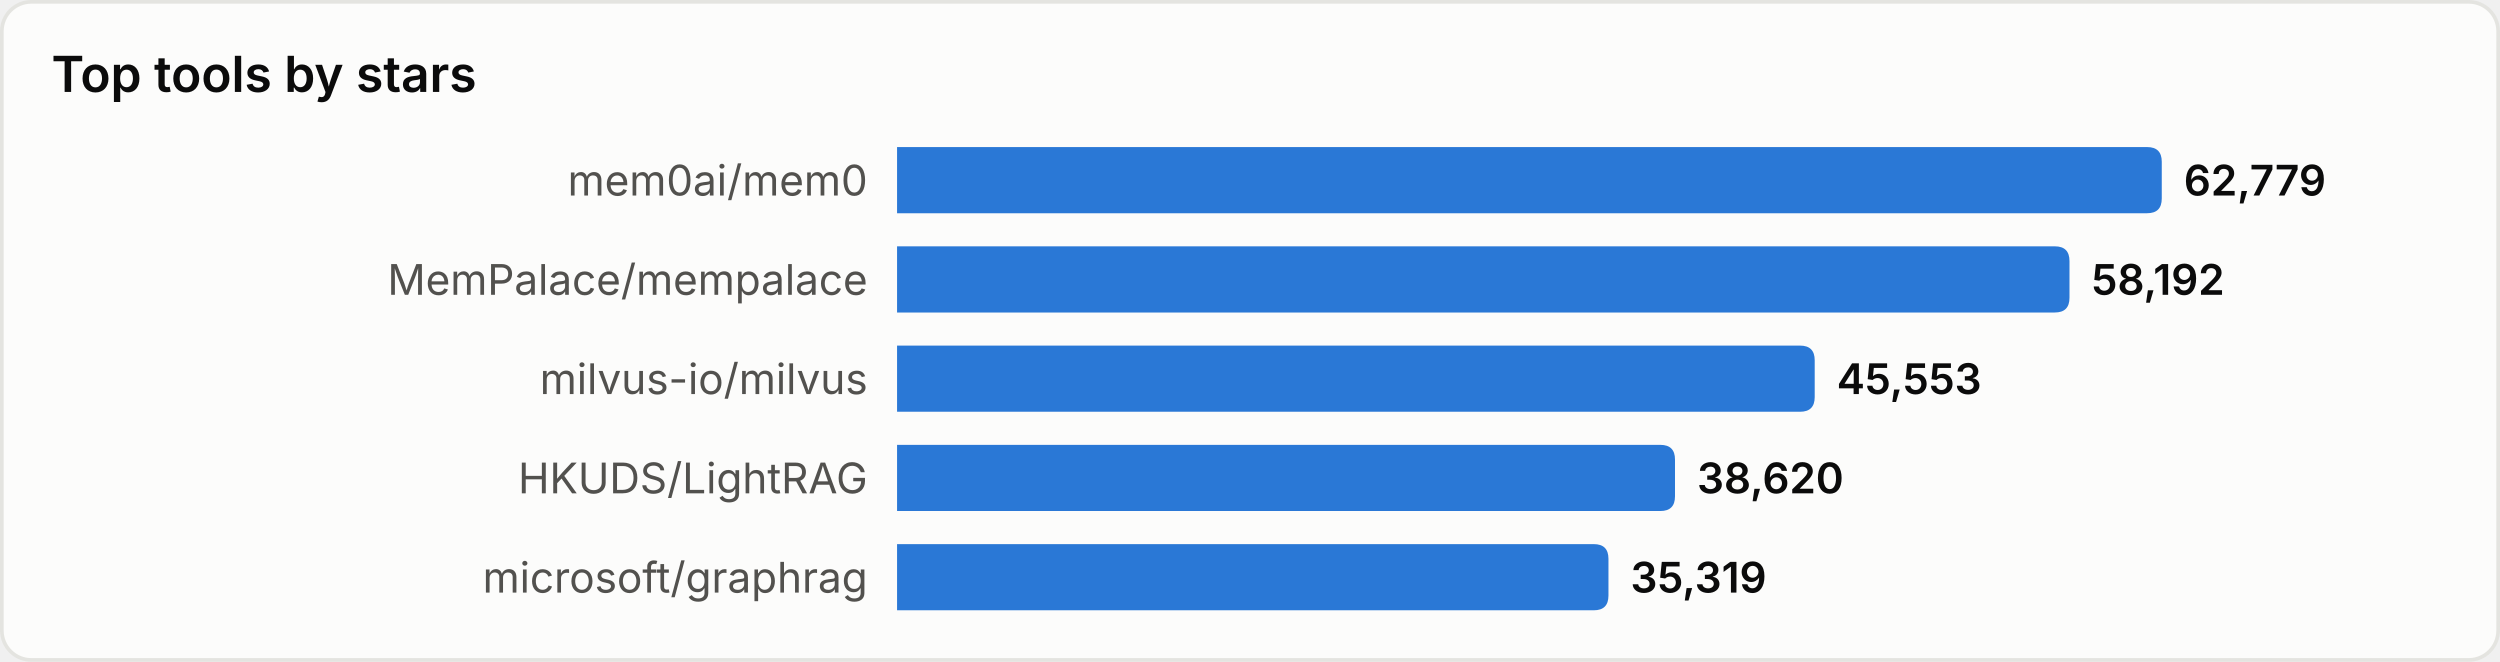
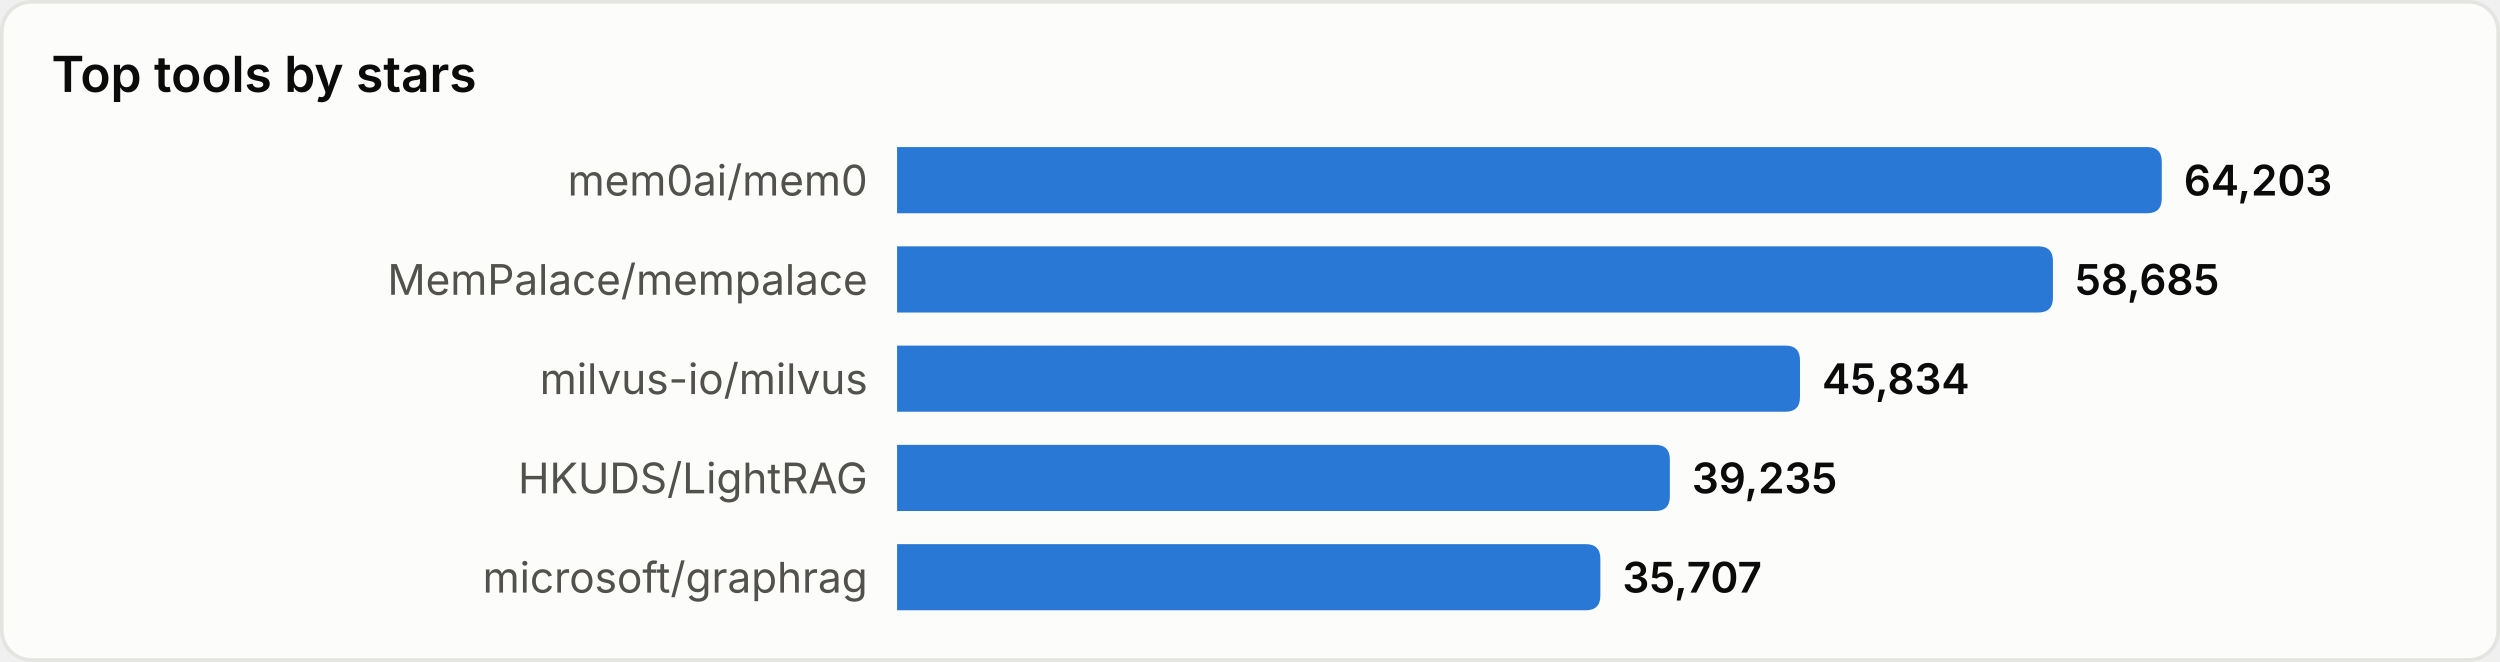
<svg xmlns="http://www.w3.org/2000/svg" width="680" height="180" viewBox="0 0 680 180" role="img" aria-label="Top tools by stars">
  <style>
text{font-family:system-ui,-apple-system,'Segoe UI',sans-serif}
.srf{fill:#fcfcfb;stroke:#e4e4e0}.ttl{fill:#0b0b0b;font-size:13.5px;font-weight:600}
.lbl{fill:#52514e;font-size:11.5px}.val{fill:#0b0b0b;font-size:11.5px;font-weight:600}
.bar{fill:#2a78d6}
@media(prefers-color-scheme:dark){
.srf{fill:#1a1a19;stroke:#33332f}.ttl{fill:#ffffff}
.lbl{fill:#c3c2b7}.val{fill:#ffffff}.bar{fill:#3987e5}
}
</style>
  <rect x="0.5" y="0.5" width="679" height="179" rx="8" class="srf" />
  <text x="14" y="25" class="ttl">Top tools by stars</text>
  <text x="236" y="49.0" class="lbl" text-anchor="end" dominant-baseline="central">mem0ai/mem0</text>
  <path d="M244,40 h340.0 q4,0 4,4 v10 q0,4 -4,4 h-340.0 z" class="bar" />
-   <text x="594.0" y="49.0" class="val" dominant-baseline="central">62,779</text>
+   <text x="594.0" y="49.0" class="val" dominant-baseline="central">64,203</text>
  <text x="236" y="76.0" class="lbl" text-anchor="end" dominant-baseline="central">MemPalace/mempalace</text>
-   <path d="M244,67 h314.9 q4,0 4,4 v10 q0,4 -4,4 h-314.9 z" class="bar" />
-   <text x="568.9" y="76.0" class="val" dominant-baseline="central">58,192</text>
+   <path d="M244,67 h310.4 q4,0 4,4 v10 q0,4 -4,4 h-310.4 z" class="bar" />
+   <text x="564.4" y="76.0" class="val" dominant-baseline="central">58,685</text>
  <text x="236" y="103.0" class="lbl" text-anchor="end" dominant-baseline="central">milvus-io/milvus</text>
-   <path d="M244,94 h245.6 q4,0 4,4 v10 q0,4 -4,4 h-245.6 z" class="bar" />
-   <text x="499.6" y="103.0" class="val" dominant-baseline="central">45,553</text>
+   <path d="M244,94 h241.6 q4,0 4,4 v10 q0,4 -4,4 h-241.6 z" class="bar" />
+   <text x="495.6" y="103.0" class="val" dominant-baseline="central">45,834</text>
  <text x="236" y="130.0" class="lbl" text-anchor="end" dominant-baseline="central">HKUDS/LightRAG</text>
-   <path d="M244,121 h207.6 q4,0 4,4 v10 q0,4 -4,4 h-207.6 z" class="bar" />
-   <text x="461.6" y="130.0" class="val" dominant-baseline="central">38,620</text>
+   <path d="M244,121 h206.2 q4,0 4,4 v10 q0,4 -4,4 h-206.2 z" class="bar" />
+   <text x="460.2" y="130.0" class="val" dominant-baseline="central">39,235</text>
  <text x="236" y="157.0" class="lbl" text-anchor="end" dominant-baseline="central">microsoft/graphrag</text>
-   <path d="M244,148 h189.5 q4,0 4,4 v10 q0,4 -4,4 h-189.5 z" class="bar" />
-   <text x="443.5" y="157.0" class="val" dominant-baseline="central">35,319</text>
+   <path d="M244,148 h187.3 q4,0 4,4 v10 q0,4 -4,4 h-187.3 z" class="bar" />
+   <text x="441.3" y="157.0" class="val" dominant-baseline="central">35,707</text>
</svg>
